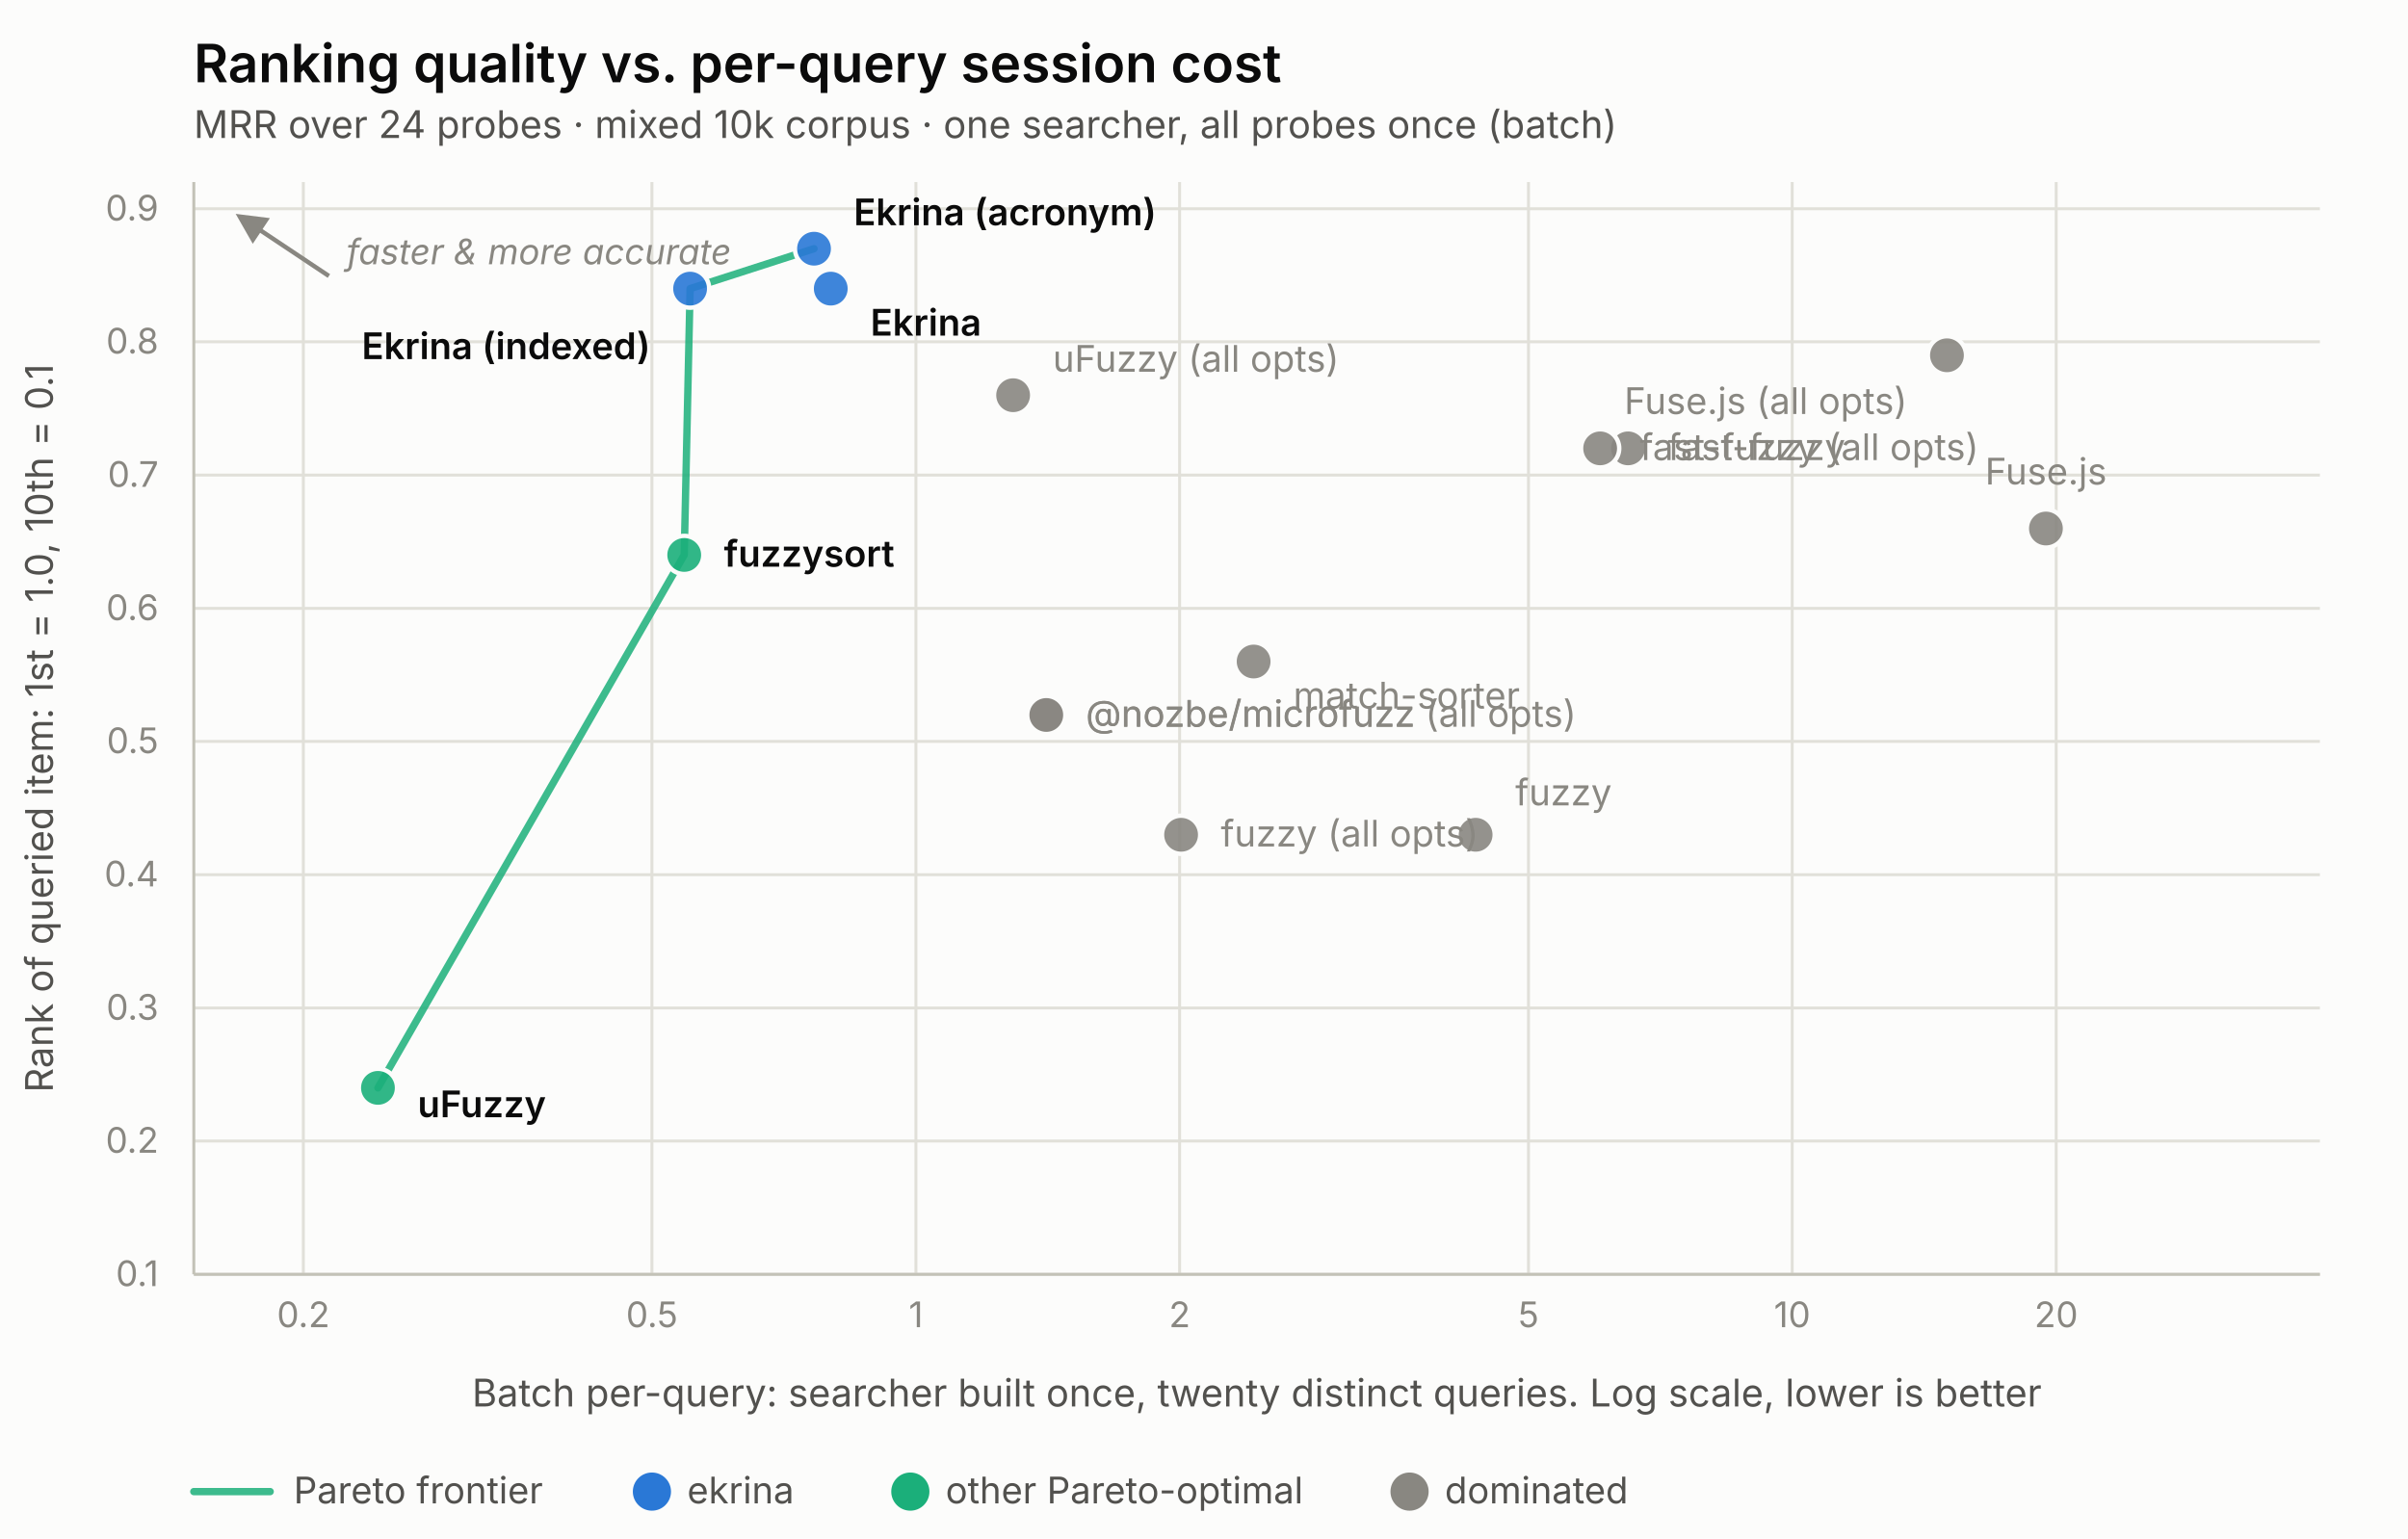
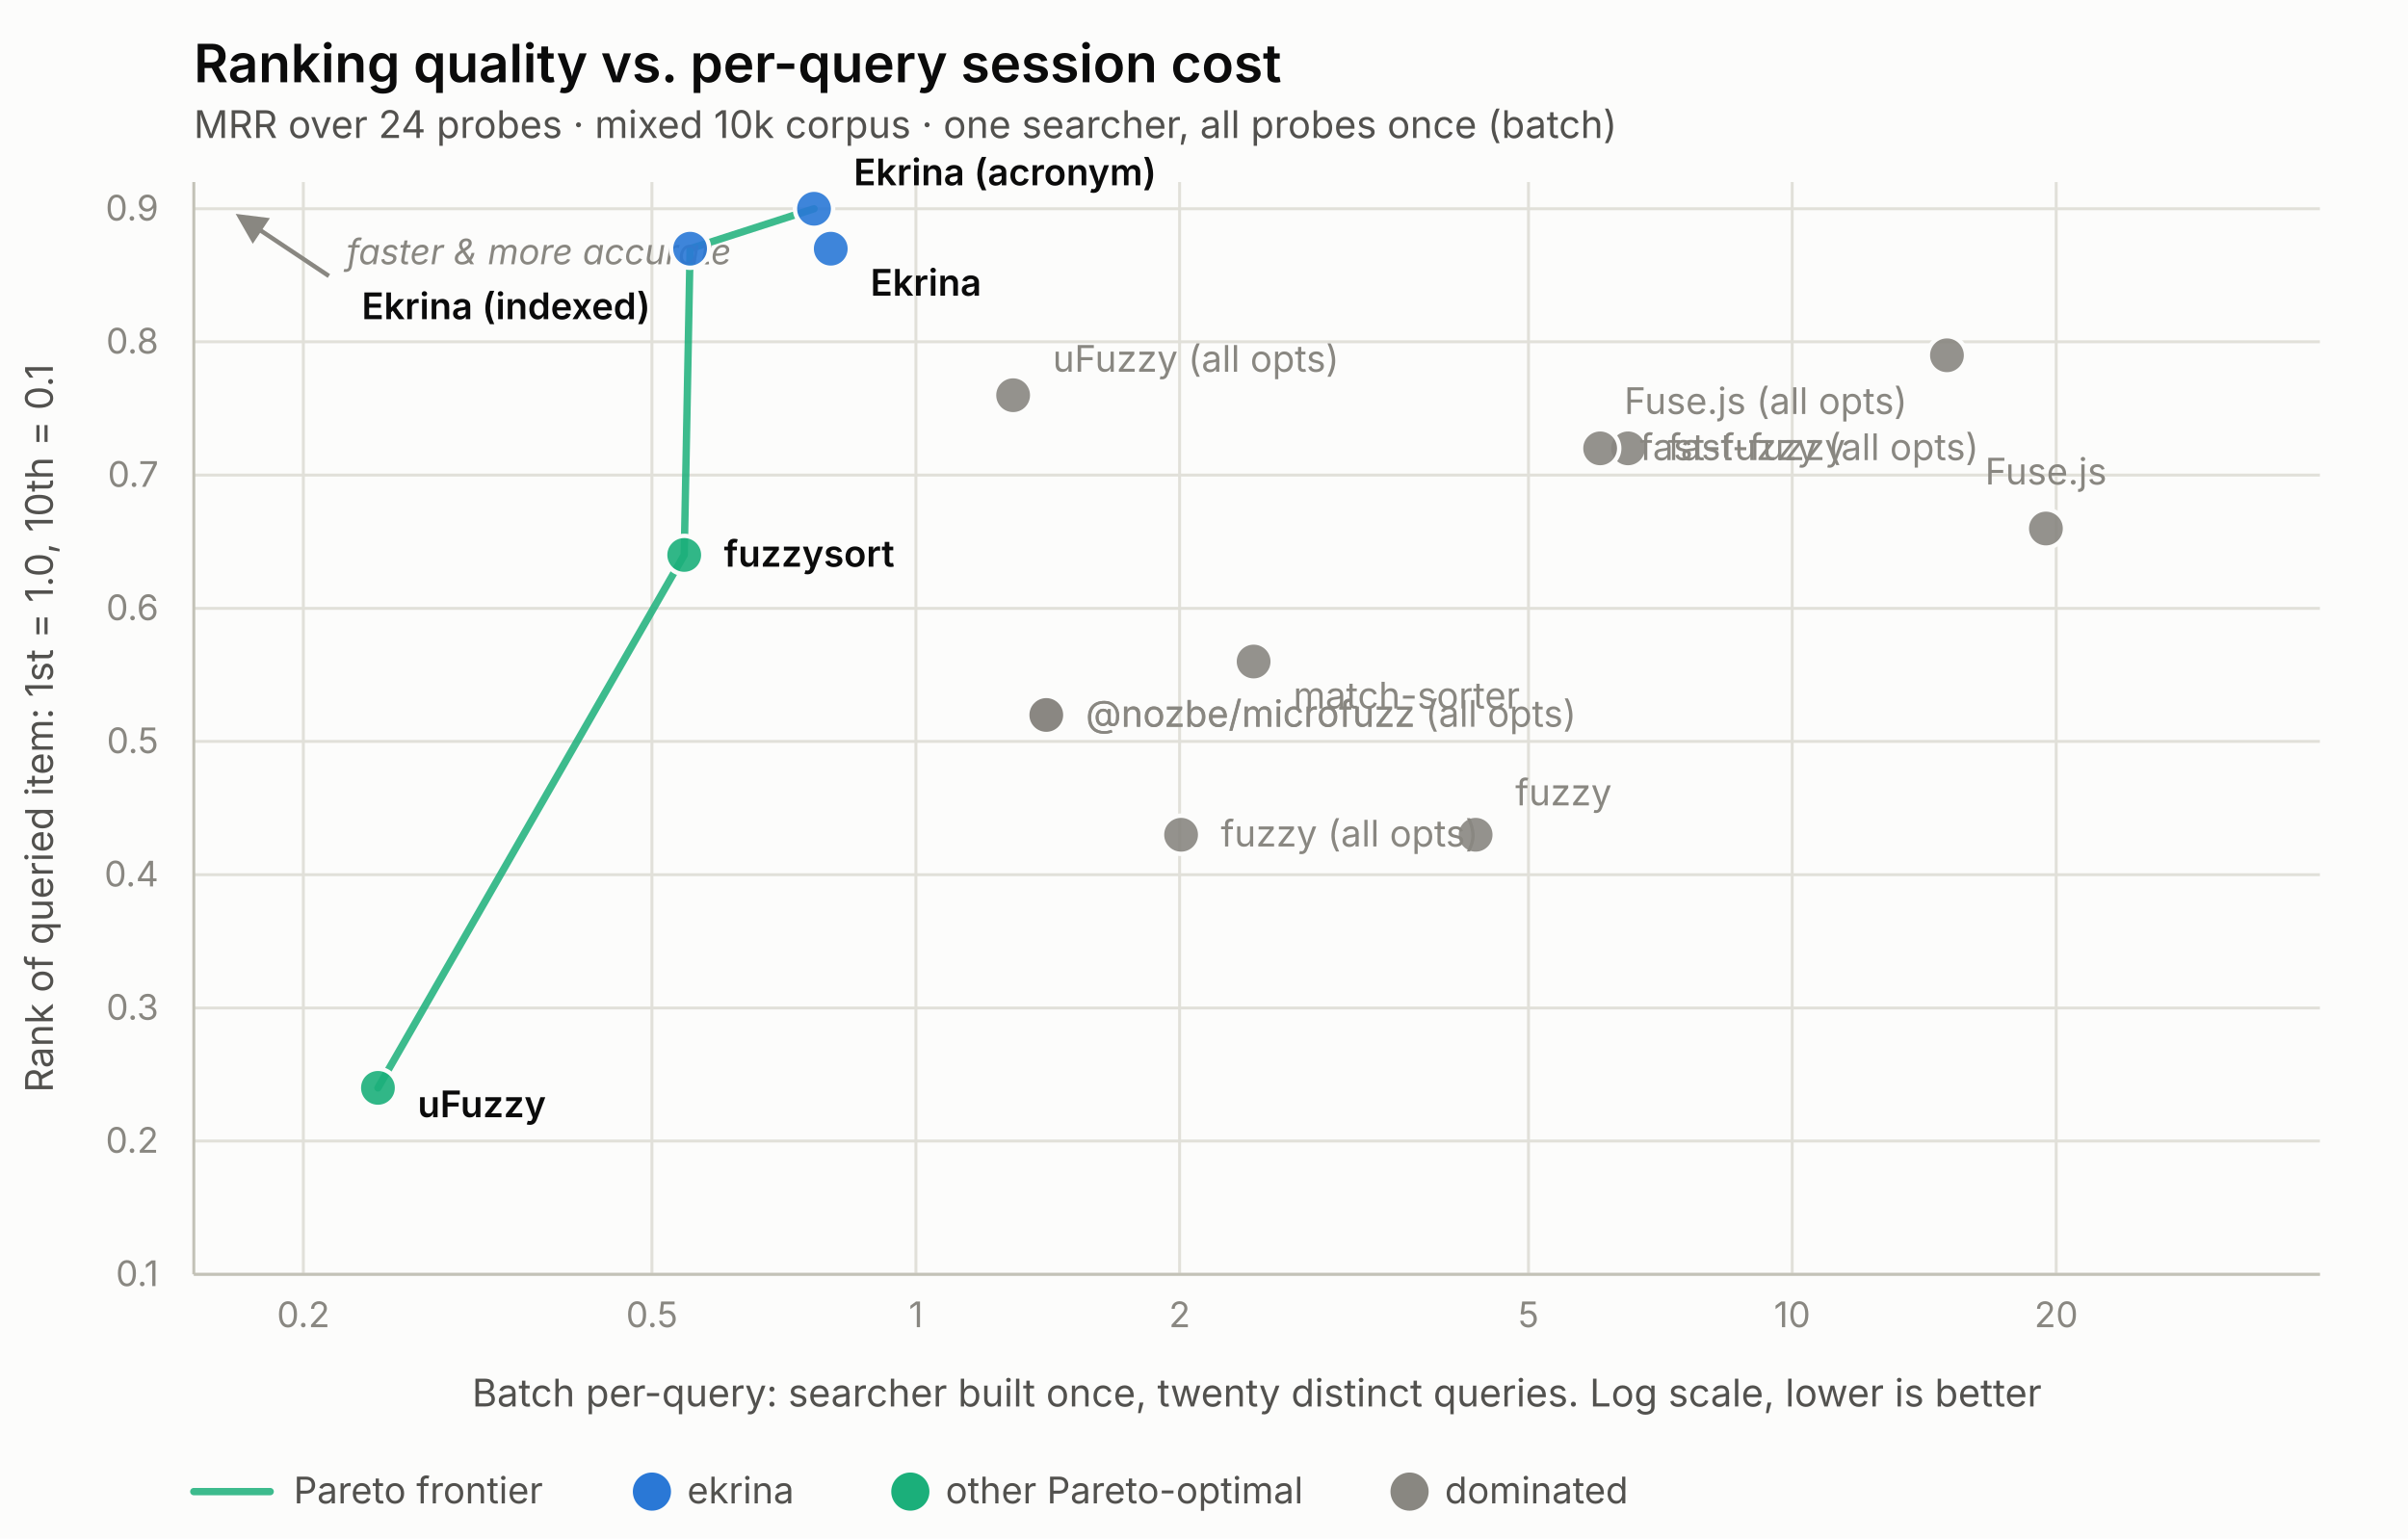
<svg xmlns="http://www.w3.org/2000/svg" viewBox="0 0 820 524" font-family="system-ui, -apple-system, 'Segoe UI', sans-serif" role="img" aria-labelledby="pareto-query-title pareto-query-desc">
  <defs>
    <marker id="arrow" viewBox="0 0 10 10" refX="8" refY="5" markerWidth="7" markerHeight="7" orient="auto-start-reverse">
      <path d="M0 0 L10 5 L0 10 z" fill="#898781" />
    </marker>
  </defs>
  <rect x="0" y="0" width="820" height="524" fill="#fcfcfb" />
  <text x="66" y="28" fill="#0b0b0b" font-size="18" font-weight="600">Ranking quality vs. per-query session cost</text>
  <text x="66" y="47" fill="#52514e" font-size="13">MRR over 24 probes · mixed 10k corpus · one searcher, all probes once (batch)</text>
  <g>
    <line x1="103.3" y1="62" x2="103.3" y2="434" stroke="#e1e0d9" />
    <line x1="222" y1="62" x2="222" y2="434" stroke="#e1e0d9" />
    <line x1="311.9" y1="62" x2="311.9" y2="434" stroke="#e1e0d9" />
    <line x1="401.7" y1="62" x2="401.7" y2="434" stroke="#e1e0d9" />
    <line x1="520.5" y1="62" x2="520.5" y2="434" stroke="#e1e0d9" />
    <line x1="610.3" y1="62" x2="610.3" y2="434" stroke="#e1e0d9" />
    <line x1="700.2" y1="62" x2="700.2" y2="434" stroke="#e1e0d9" />
    <line x1="66" y1="434" x2="790" y2="434" stroke="#e1e0d9" />
    <line x1="66" y1="388.6" x2="790" y2="388.6" stroke="#e1e0d9" />
    <line x1="66" y1="343.3" x2="790" y2="343.3" stroke="#e1e0d9" />
    <line x1="66" y1="297.9" x2="790" y2="297.9" stroke="#e1e0d9" />
    <line x1="66" y1="252.5" x2="790" y2="252.5" stroke="#e1e0d9" />
    <line x1="66" y1="207.2" x2="790" y2="207.2" stroke="#e1e0d9" />
    <line x1="66" y1="161.8" x2="790" y2="161.8" stroke="#e1e0d9" />
    <line x1="66" y1="116.4" x2="790" y2="116.4" stroke="#e1e0d9" />
    <line x1="66" y1="71.1" x2="790" y2="71.1" stroke="#e1e0d9" />
  </g>
  <line x1="66" y1="434" x2="790" y2="434" stroke="#c3c2b7" />
  <line x1="66" y1="62" x2="66" y2="434" stroke="#c3c2b7" />
  <g>
    <text x="103.3" y="452" text-anchor="middle" fill="#898781" font-size="12" font-variant-numeric="tabular-nums">0.2</text>
    <text x="222" y="452" text-anchor="middle" fill="#898781" font-size="12" font-variant-numeric="tabular-nums">0.5</text>
    <text x="311.9" y="452" text-anchor="middle" fill="#898781" font-size="12" font-variant-numeric="tabular-nums">1</text>
    <text x="401.7" y="452" text-anchor="middle" fill="#898781" font-size="12" font-variant-numeric="tabular-nums">2</text>
    <text x="520.5" y="452" text-anchor="middle" fill="#898781" font-size="12" font-variant-numeric="tabular-nums">5</text>
    <text x="610.3" y="452" text-anchor="middle" fill="#898781" font-size="12" font-variant-numeric="tabular-nums">10</text>
    <text x="700.2" y="452" text-anchor="middle" fill="#898781" font-size="12" font-variant-numeric="tabular-nums">20</text>
  </g>
  <g>
    <text x="54" y="438" text-anchor="end" fill="#898781" font-size="12" font-variant-numeric="tabular-nums">0.1</text>
    <text x="54" y="392.6" text-anchor="end" fill="#898781" font-size="12" font-variant-numeric="tabular-nums">0.2</text>
    <text x="54" y="347.3" text-anchor="end" fill="#898781" font-size="12" font-variant-numeric="tabular-nums">0.3</text>
    <text x="54" y="301.9" text-anchor="end" fill="#898781" font-size="12" font-variant-numeric="tabular-nums">0.4</text>
    <text x="54" y="256.5" text-anchor="end" fill="#898781" font-size="12" font-variant-numeric="tabular-nums">0.5</text>
    <text x="54" y="211.2" text-anchor="end" fill="#898781" font-size="12" font-variant-numeric="tabular-nums">0.6</text>
    <text x="54" y="165.8" text-anchor="end" fill="#898781" font-size="12" font-variant-numeric="tabular-nums">0.7</text>
    <text x="54" y="120.4" text-anchor="end" fill="#898781" font-size="12" font-variant-numeric="tabular-nums">0.8</text>
    <text x="54" y="75.1" text-anchor="end" fill="#898781" font-size="12" font-variant-numeric="tabular-nums">0.9</text>
  </g>
  <text x="428" y="479" text-anchor="middle" fill="#52514e" font-size="13">Batch per-query: searcher built once, twenty distinct queries. Log scale, lower is better</text>
  <text transform="translate(18,248) rotate(-90)" text-anchor="middle" fill="#52514e" font-size="13">Rank of queried item: 1st = 1.0, 10th = 0.1</text>
-   <path d="M128.7 370.5 L233 189 L235 98.3 L277.2 84.7" fill="none" stroke="#1baf7a" stroke-width="2.5" stroke-linejoin="round" stroke-linecap="round" opacity="0.85" />
+   <path d="M128.7 370.5 L233 189 L235 84.7 L277.2 71.1" fill="none" stroke="#1baf7a" stroke-width="2.5" stroke-linejoin="round" stroke-linecap="round" opacity="0.85" />
  <g transform="translate(78,70)">
    <line x1="34" y1="24" x2="4" y2="4" stroke="#898781" stroke-width="1.5" marker-end="url(#arrow)" />
    <text x="40" y="20" fill="#898781" font-size="12" font-style="italic">faster &amp; more accurate</text>
  </g>
  <g>
-     <circle cx="277.2" cy="84.7" r="6.5" fill="#2a78d6" fill-opacity="0.9" stroke="#fcfcfb" stroke-width="1.5" />
-     <circle cx="282.9" cy="98.3" r="6.5" fill="#2a78d6" fill-opacity="0.9" stroke="#fcfcfb" stroke-width="1.5" />
-     <circle cx="235" cy="98.3" r="6.5" fill="#2a78d6" fill-opacity="0.9" stroke="#fcfcfb" stroke-width="1.5" />
+     <circle cx="277.2" cy="71.1" r="6.5" fill="#2a78d6" fill-opacity="0.9" stroke="#fcfcfb" stroke-width="1.5" />
+     <circle cx="282.9" cy="84.7" r="6.5" fill="#2a78d6" fill-opacity="0.9" stroke="#fcfcfb" stroke-width="1.5" />
+     <circle cx="235" cy="84.7" r="6.5" fill="#2a78d6" fill-opacity="0.9" stroke="#fcfcfb" stroke-width="1.5" />
    <circle cx="663" cy="121" r="6.5" fill="#898781" fill-opacity="0.9" stroke="#fcfcfb" stroke-width="1.5" />
    <circle cx="345" cy="134.6" r="6.5" fill="#898781" fill-opacity="0.9" stroke="#fcfcfb" stroke-width="1.5" />
    <circle cx="554.4" cy="152.7" r="6.5" fill="#898781" fill-opacity="0.9" stroke="#fcfcfb" stroke-width="1.5" />
    <circle cx="544.9" cy="152.7" r="6.5" fill="#898781" fill-opacity="0.9" stroke="#fcfcfb" stroke-width="1.5" />
    <circle cx="696.7" cy="180" r="6.5" fill="#898781" fill-opacity="0.9" stroke="#fcfcfb" stroke-width="1.5" />
    <circle cx="233" cy="189" r="6.5" fill="#1baf7a" fill-opacity="0.9" stroke="#fcfcfb" stroke-width="1.5" />
    <circle cx="426.9" cy="225.3" r="6.5" fill="#898781" fill-opacity="0.9" stroke="#fcfcfb" stroke-width="1.5" />
    <circle cx="356.2" cy="243.5" r="6.5" fill="#898781" fill-opacity="0.9" stroke="#fcfcfb" stroke-width="1.5" />
    <circle cx="356.3" cy="243.5" r="6.5" fill="#898781" fill-opacity="0.9" stroke="#fcfcfb" stroke-width="1.5" />
    <circle cx="502.5" cy="284.3" r="6.5" fill="#898781" fill-opacity="0.9" stroke="#fcfcfb" stroke-width="1.5" />
    <circle cx="402.2" cy="284.3" r="6.5" fill="#898781" fill-opacity="0.9" stroke="#fcfcfb" stroke-width="1.5" />
    <circle cx="128.7" cy="370.5" r="6.5" fill="#1baf7a" fill-opacity="0.9" stroke="#fcfcfb" stroke-width="1.5" />
  </g>
  <g>
-     <text x="290.7" y="76.7" text-anchor="start" fill="#0b0b0b" font-size="12.5" font-weight="600">Ekrina (acronym)</text>
-     <text x="296.4" y="114.3" text-anchor="start" fill="#0b0b0b" font-size="12.5" font-weight="600">Ekrina</text>
-     <text x="221.5" y="122.3" text-anchor="end" fill="#0b0b0b" font-size="12.5" font-weight="600">Ekrina (indexed)</text>
+     <text x="290.7" y="63.1" text-anchor="start" fill="#0b0b0b" font-size="12.5" font-weight="600">Ekrina (acronym)</text>
+     <text x="296.4" y="100.7" text-anchor="start" fill="#0b0b0b" font-size="12.5" font-weight="600">Ekrina</text>
+     <text x="221.5" y="108.7" text-anchor="end" fill="#0b0b0b" font-size="12.5" font-weight="600">Ekrina (indexed)</text>
    <text x="358.5" y="126.6" text-anchor="start" fill="#898781" font-size="12.5">uFuzzy (all opts)</text>
    <text x="649.5" y="141" text-anchor="end" fill="#898781" font-size="12.5">Fuse.js (all opts)</text>
    <text x="567.9" y="156.7" text-anchor="start" fill="#898781" font-size="12.5">fast-fuzzy</text>
    <text x="558.4" y="156.7" text-anchor="start" fill="#898781" font-size="12.5">fast-fuzzy (all opts)</text>
    <text x="696.7" y="165" text-anchor="middle" fill="#898781" font-size="12.5">Fuse.js</text>
    <text x="246.5" y="193" text-anchor="start" fill="#0b0b0b" font-size="12.5" font-weight="600">fuzzysort</text>
    <text x="440.4" y="241.3" text-anchor="start" fill="#898781" font-size="12.5">match-sorter</text>
    <text x="369.7" y="247.5" text-anchor="start" fill="#898781" font-size="12.5">@nozbe/microfuzz</text>
    <text x="369.8" y="247.5" text-anchor="start" fill="#898781" font-size="12.5">@nozbe/microfuzz (all opts)</text>
    <text x="516" y="274.3" text-anchor="start" fill="#898781" font-size="12.5">fuzzy</text>
    <text x="415.7" y="288.3" text-anchor="start" fill="#898781" font-size="12.5">fuzzy (all opts)</text>
    <text x="142.2" y="380.5" text-anchor="start" fill="#0b0b0b" font-size="12.5" font-weight="600">uFuzzy</text>
  </g>
  <g>
    <line x1="66" y1="508" x2="92" y2="508" stroke="#1baf7a" stroke-width="2.5" stroke-linecap="round" opacity="0.85" />
    <text x="100" y="512" fill="#52514e" font-size="12.5">Pareto frontier</text>
    <circle cx="222" cy="508" r="6.5" fill="#2a78d6" />
    <text x="234" y="512" fill="#52514e" font-size="12.5">ekrina</text>
    <circle cx="310" cy="508" r="6.5" fill="#1baf7a" />
    <text x="322" y="512" fill="#52514e" font-size="12.5">other Pareto-optimal</text>
    <circle cx="480" cy="508" r="6.5" fill="#898781" />
    <text x="492" y="512" fill="#52514e" font-size="12.5">dominated</text>
  </g>
</svg>
